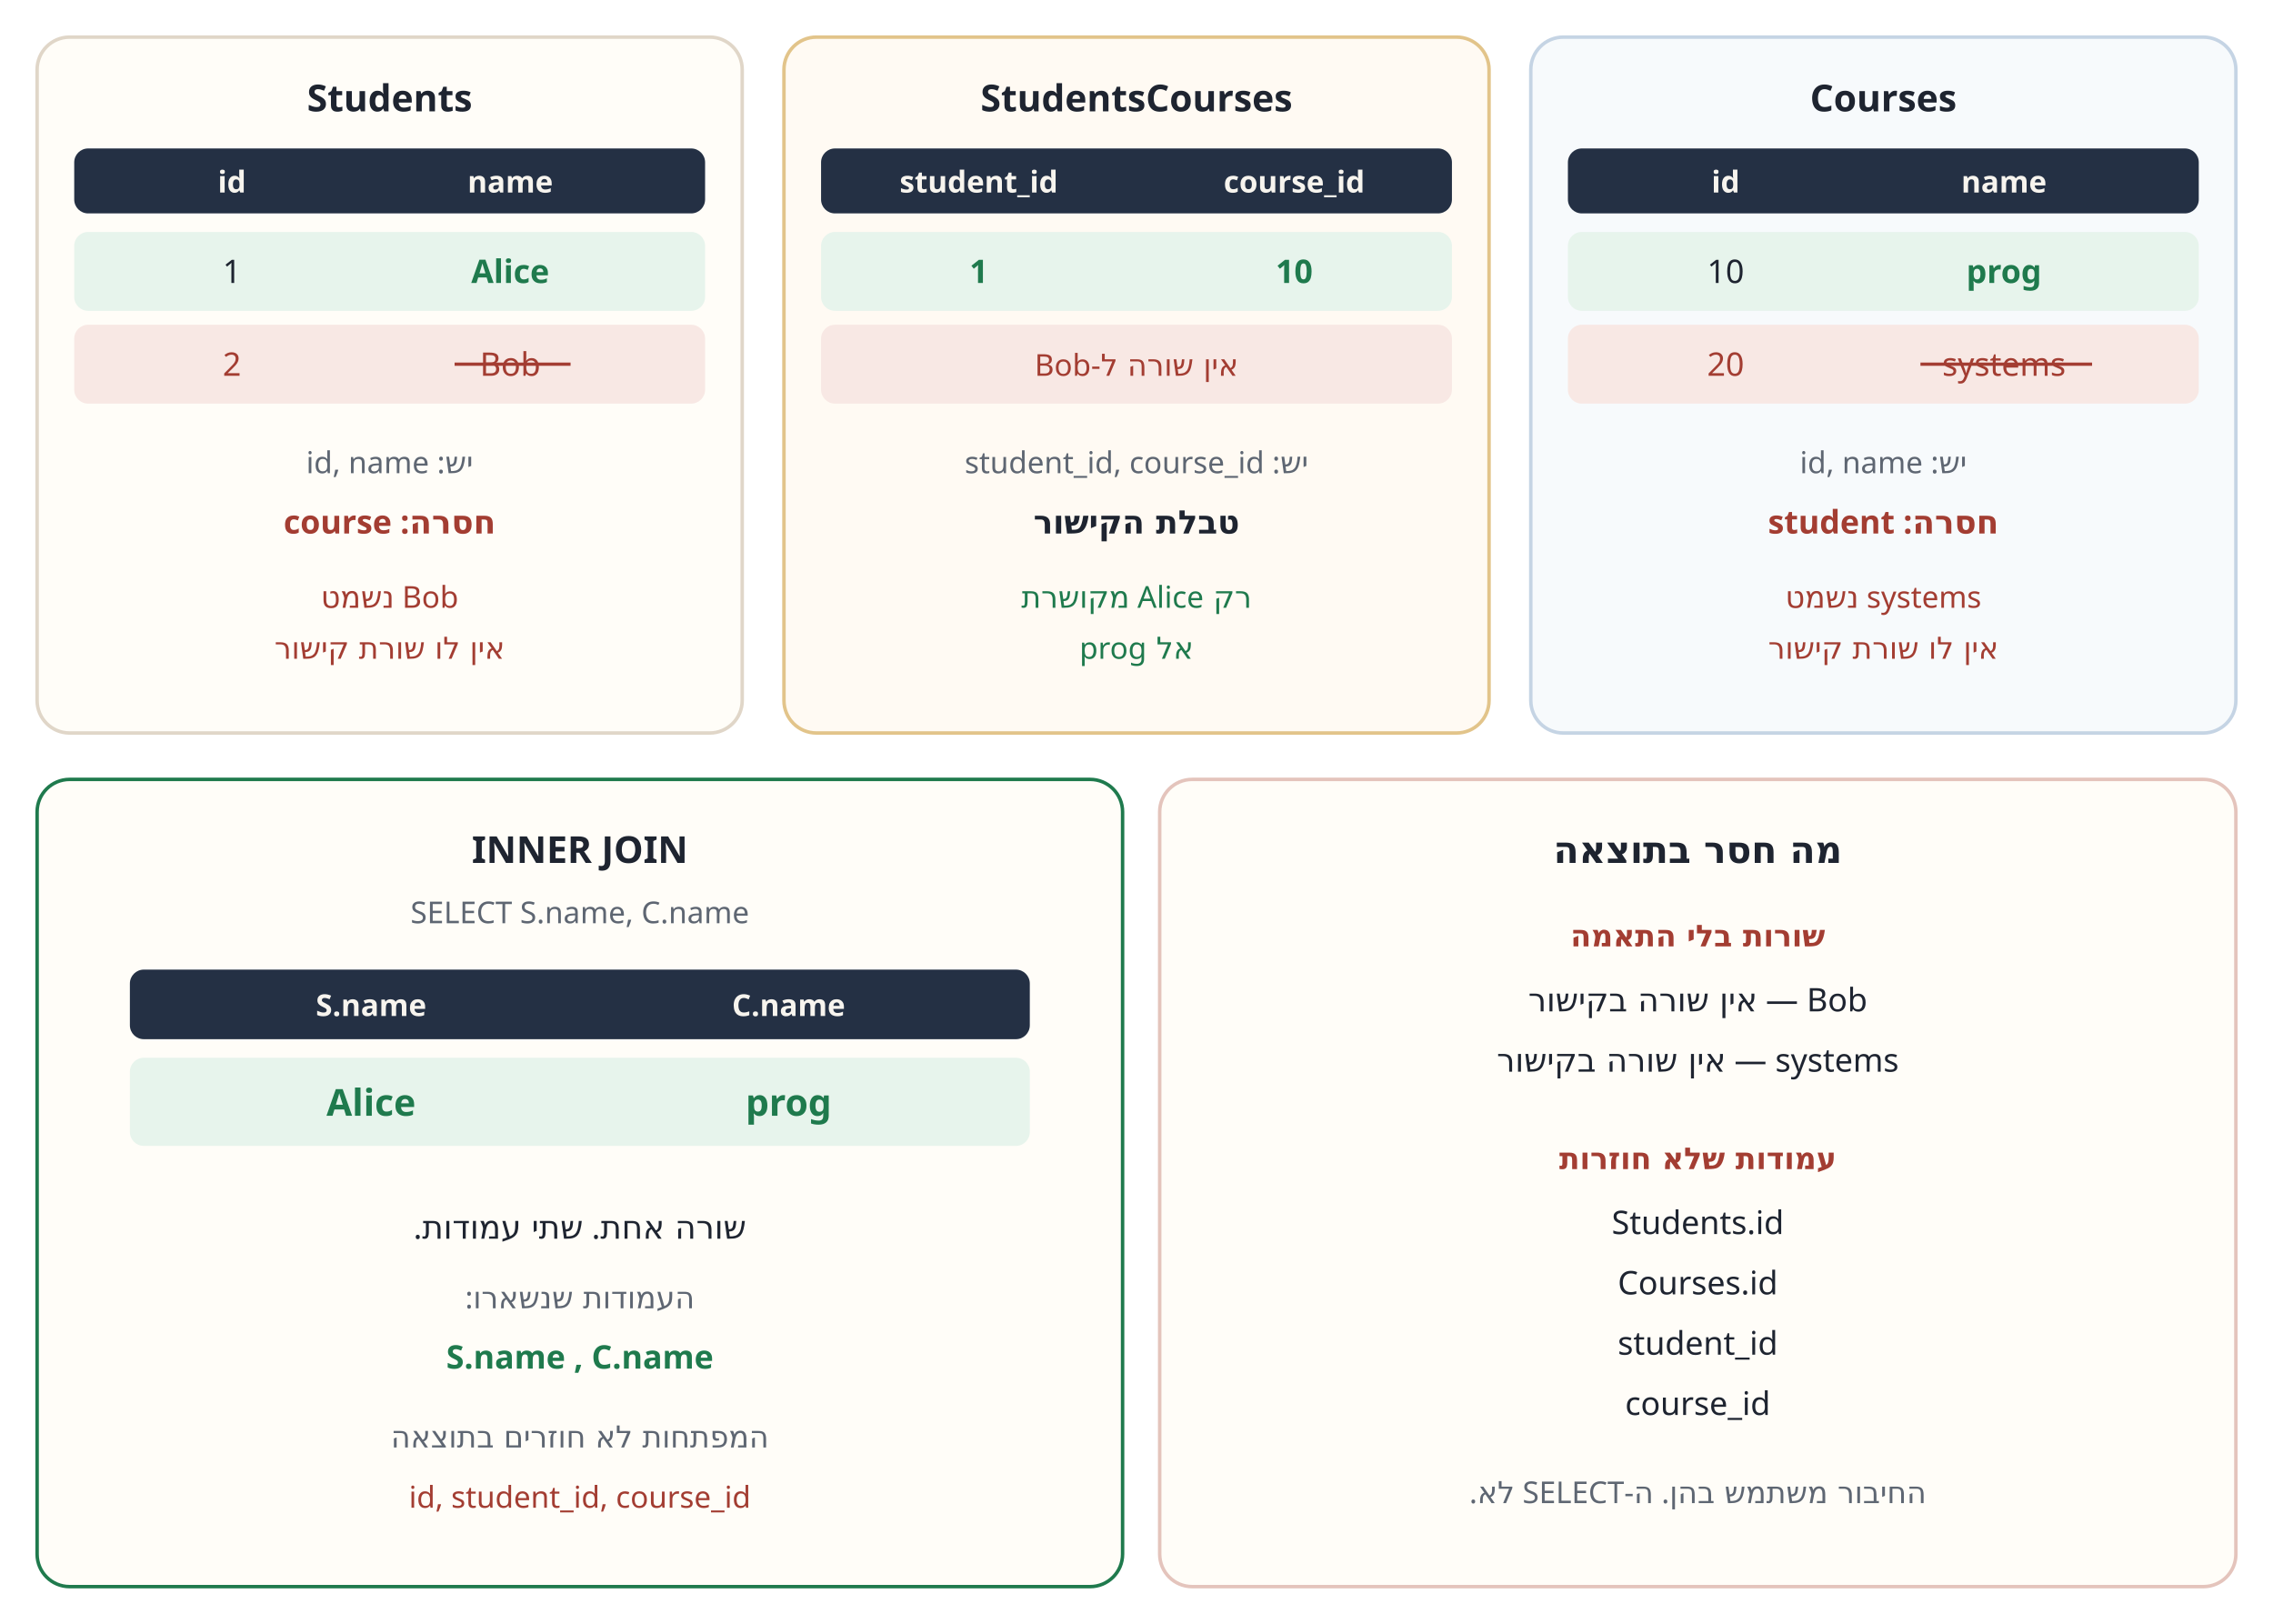
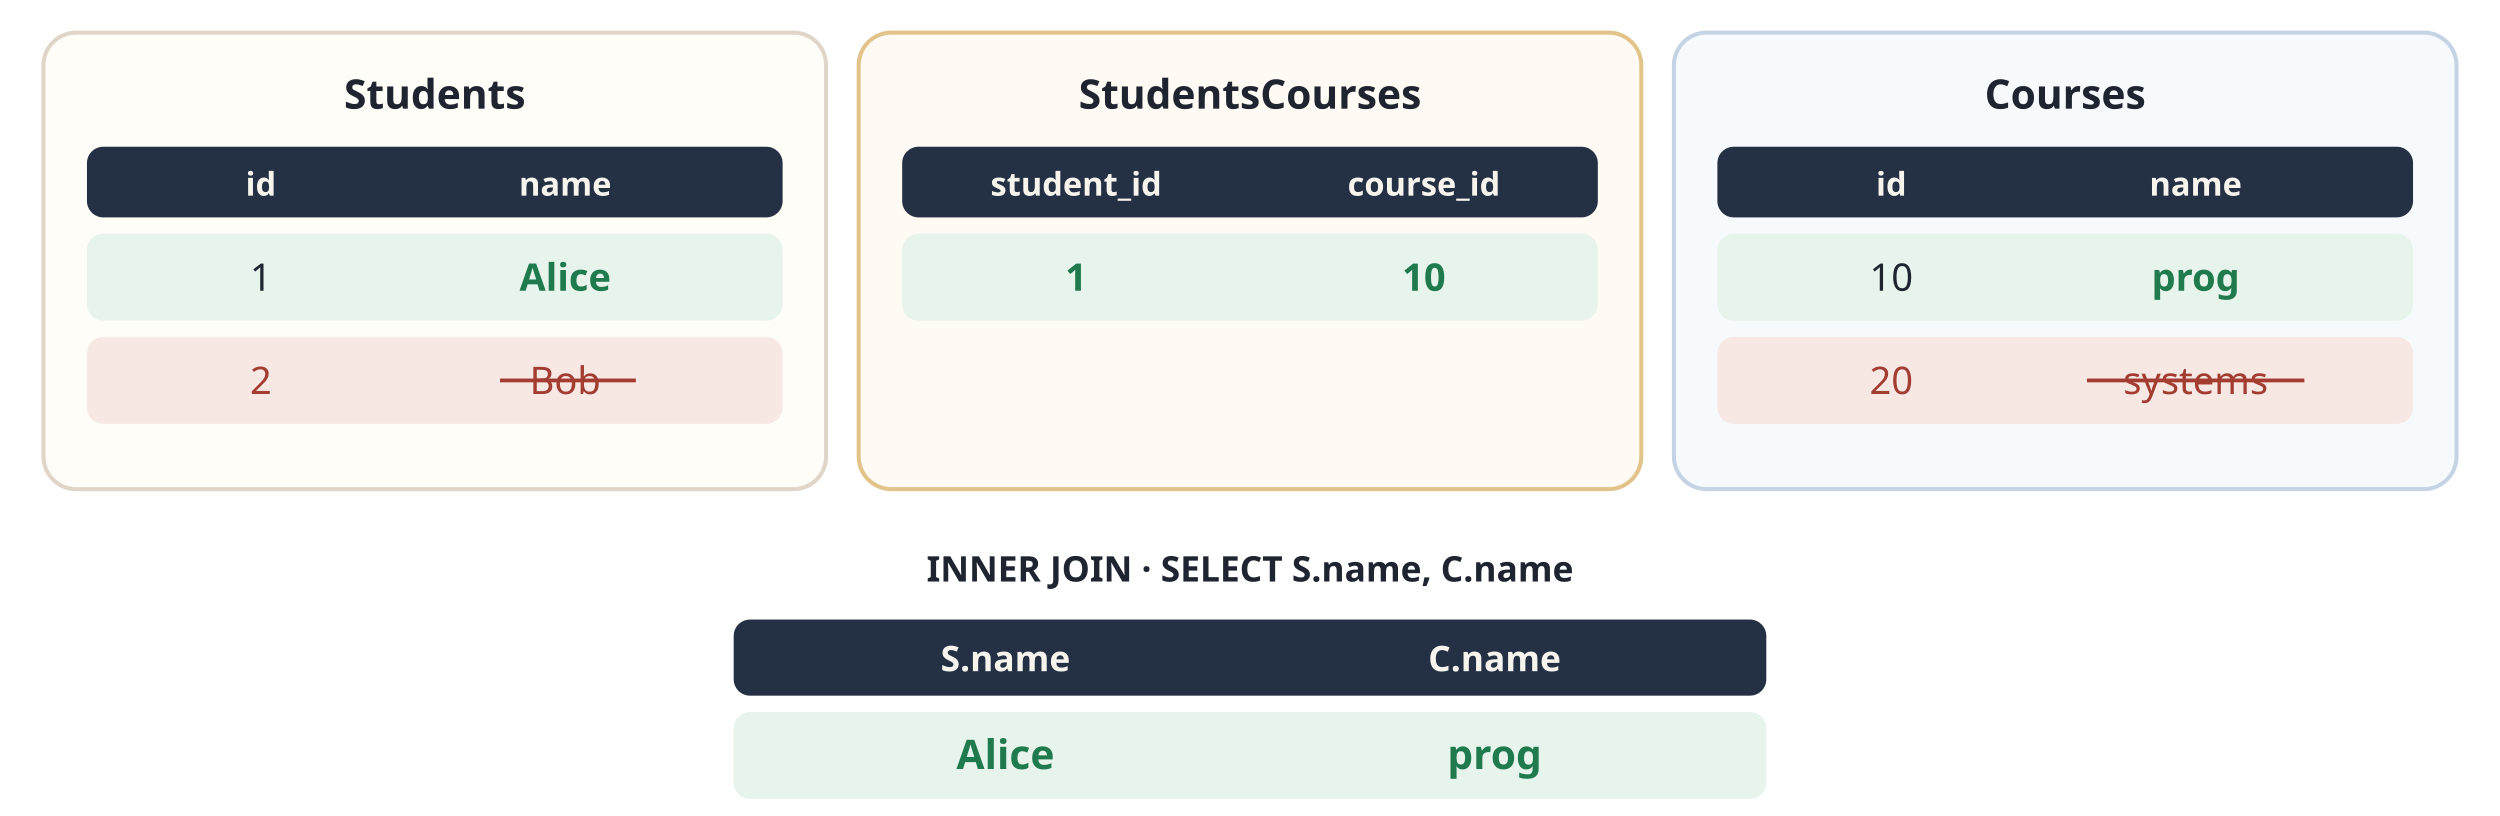
- <svg xmlns="http://www.w3.org/2000/svg" viewBox="0 0 980 700" width="980" height="700">
+ <svg xmlns="http://www.w3.org/2000/svg" viewBox="0 0 920 300" width="920" height="300">
  <style>
    text { font-family: Heebo, "Segoe UI", sans-serif; }
  </style>
  <g>
-     <rect x="16" y="16" width="304" height="300" rx="14" fill="#fffdf8" stroke="#e0d6c8" stroke-width="1.5" />
-     <text x="168" y="48" text-anchor="middle" font-size="16" font-weight="700" fill="#1e2430">Students</text>
-     <rect x="32" y="64" width="272" height="28" rx="6" fill="#243044" />
-     <text x="100" y="83" text-anchor="middle" font-size="13" font-weight="650" fill="#f7f4ee">id</text>
-     <text x="220" y="83" text-anchor="middle" font-size="13" font-weight="650" fill="#f7f4ee">name</text>
-     <rect x="32" y="100" width="272" height="34" rx="6" fill="#e7f4ec" />
-     <text x="100" y="122" text-anchor="middle" font-size="14" fill="#1e2430">1</text>
-     <text x="220" y="122" text-anchor="middle" font-size="14" font-weight="650" fill="#1f7a4d">Alice</text>
-     <rect x="32" y="140" width="272" height="34" rx="6" fill="#f8e8e4" />
-     <text x="100" y="162" text-anchor="middle" font-size="14" fill="#a33d32">2</text>
-     <text x="220" y="162" text-anchor="middle" font-size="14" fill="#a33d32">Bob</text>
-     <line x1="196" y1="157" x2="246" y2="157" stroke="#a33d32" stroke-width="1.4" />
-     <text x="168" y="204" text-anchor="middle" font-size="13" fill="#5e6672" direction="rtl">יש: id, name</text>
-     <text x="168" y="230" text-anchor="middle" font-size="14" font-weight="700" fill="#a33d32" direction="rtl">חסרה: course</text>
-     <text x="168" y="262" text-anchor="middle" font-size="13" fill="#a33d32" direction="rtl">Bob נשמט</text>
-     <text x="168" y="284" text-anchor="middle" font-size="13" fill="#a33d32" direction="rtl">אין לו שורת קישור</text>
+     <rect x="16" y="12" width="288" height="168" rx="12" fill="#fffdf8" stroke="#e0d6c8" stroke-width="1.5" />
+     <text x="160" y="40" text-anchor="middle" font-size="15" font-weight="700" fill="#1e2430">Students</text>
+     <rect x="32" y="54" width="256" height="26" rx="6" fill="#243044" />
+     <text x="96" y="72" text-anchor="middle" font-size="12" font-weight="650" fill="#f7f4ee">id</text>
+     <text x="208" y="72" text-anchor="middle" font-size="12" font-weight="650" fill="#f7f4ee">name</text>
+     <rect x="32" y="86" width="256" height="32" rx="6" fill="#e7f4ec" />
+     <text x="96" y="107" text-anchor="middle" font-size="14" fill="#1e2430">1</text>
+     <text x="208" y="107" text-anchor="middle" font-size="14" font-weight="650" fill="#1f7a4d">Alice</text>
+     <rect x="32" y="124" width="256" height="32" rx="6" fill="#f8e8e4" />
+     <text x="96" y="145" text-anchor="middle" font-size="14" fill="#a33d32">2</text>
+     <text x="208" y="145" text-anchor="middle" font-size="14" fill="#a33d32">Bob</text>
+     <line x1="184" y1="140" x2="234" y2="140" stroke="#a33d32" stroke-width="1.4" />
  </g>
  <g>
-     <rect x="338" y="16" width="304" height="300" rx="14" fill="#fffaf3" stroke="#e2c48a" stroke-width="1.5" />
-     <text x="490" y="48" text-anchor="middle" font-size="16" font-weight="700" fill="#1e2430">StudentsCourses</text>
-     <rect x="354" y="64" width="272" height="28" rx="6" fill="#243044" />
-     <text x="422" y="83" text-anchor="middle" font-size="13" font-weight="650" fill="#f7f4ee">student_id</text>
-     <text x="558" y="83" text-anchor="middle" font-size="13" font-weight="650" fill="#f7f4ee">course_id</text>
-     <rect x="354" y="100" width="272" height="34" rx="6" fill="#e7f4ec" />
-     <text x="422" y="122" text-anchor="middle" font-size="14" font-weight="650" fill="#1f7a4d">1</text>
-     <text x="558" y="122" text-anchor="middle" font-size="14" font-weight="650" fill="#1f7a4d">10</text>
-     <rect x="354" y="140" width="272" height="34" rx="6" fill="#f8e8e4" />
-     <text x="490" y="162" text-anchor="middle" font-size="13" fill="#a33d32" direction="rtl">אין שורה ל-Bob</text>
-     <text x="490" y="204" text-anchor="middle" font-size="13" fill="#5e6672" direction="rtl">יש: student_id, course_id</text>
-     <text x="490" y="230" text-anchor="middle" font-size="14" font-weight="700" fill="#1e2430" direction="rtl">טבלת הקישור</text>
-     <text x="490" y="262" text-anchor="middle" font-size="13" fill="#1f7a4d" direction="rtl">רק Alice מקושרת</text>
-     <text x="490" y="284" text-anchor="middle" font-size="13" fill="#1f7a4d" direction="rtl">אל prog</text>
+     <rect x="316" y="12" width="288" height="168" rx="12" fill="#fffaf3" stroke="#e2c48a" stroke-width="1.5" />
+     <text x="460" y="40" text-anchor="middle" font-size="15" font-weight="700" fill="#1e2430">StudentsCourses</text>
+     <rect x="332" y="54" width="256" height="26" rx="6" fill="#243044" />
+     <text x="396" y="72" text-anchor="middle" font-size="12" font-weight="650" fill="#f7f4ee">student_id</text>
+     <text x="524" y="72" text-anchor="middle" font-size="12" font-weight="650" fill="#f7f4ee">course_id</text>
+     <rect x="332" y="86" width="256" height="32" rx="6" fill="#e7f4ec" />
+     <text x="396" y="107" text-anchor="middle" font-size="14" font-weight="650" fill="#1f7a4d">1</text>
+     <text x="524" y="107" text-anchor="middle" font-size="14" font-weight="650" fill="#1f7a4d">10</text>
  </g>
  <g>
-     <rect x="660" y="16" width="304" height="300" rx="14" fill="#f7fafc" stroke="#c5d4e4" stroke-width="1.5" />
-     <text x="812" y="48" text-anchor="middle" font-size="16" font-weight="700" fill="#1e2430">Courses</text>
-     <rect x="676" y="64" width="272" height="28" rx="6" fill="#243044" />
-     <text x="744" y="83" text-anchor="middle" font-size="13" font-weight="650" fill="#f7f4ee">id</text>
-     <text x="864" y="83" text-anchor="middle" font-size="13" font-weight="650" fill="#f7f4ee">name</text>
-     <rect x="676" y="100" width="272" height="34" rx="6" fill="#e7f4ec" />
-     <text x="744" y="122" text-anchor="middle" font-size="14" fill="#1e2430">10</text>
-     <text x="864" y="122" text-anchor="middle" font-size="14" font-weight="650" fill="#1f7a4d">prog</text>
-     <rect x="676" y="140" width="272" height="34" rx="6" fill="#f8e8e4" />
-     <text x="744" y="162" text-anchor="middle" font-size="14" fill="#a33d32">20</text>
-     <text x="864" y="162" text-anchor="middle" font-size="14" fill="#a33d32">systems</text>
-     <line x1="828" y1="157" x2="902" y2="157" stroke="#a33d32" stroke-width="1.4" />
-     <text x="812" y="204" text-anchor="middle" font-size="13" fill="#5e6672" direction="rtl">יש: id, name</text>
-     <text x="812" y="230" text-anchor="middle" font-size="14" font-weight="700" fill="#a33d32" direction="rtl">חסרה: student</text>
-     <text x="812" y="262" text-anchor="middle" font-size="13" fill="#a33d32" direction="rtl">systems נשמט</text>
-     <text x="812" y="284" text-anchor="middle" font-size="13" fill="#a33d32" direction="rtl">אין לו שורת קישור</text>
+     <rect x="616" y="12" width="288" height="168" rx="12" fill="#f7fafc" stroke="#c5d4e4" stroke-width="1.5" />
+     <text x="760" y="40" text-anchor="middle" font-size="15" font-weight="700" fill="#1e2430">Courses</text>
+     <rect x="632" y="54" width="256" height="26" rx="6" fill="#243044" />
+     <text x="696" y="72" text-anchor="middle" font-size="12" font-weight="650" fill="#f7f4ee">id</text>
+     <text x="808" y="72" text-anchor="middle" font-size="12" font-weight="650" fill="#f7f4ee">name</text>
+     <rect x="632" y="86" width="256" height="32" rx="6" fill="#e7f4ec" />
+     <text x="696" y="107" text-anchor="middle" font-size="14" fill="#1e2430">10</text>
+     <text x="808" y="107" text-anchor="middle" font-size="14" font-weight="650" fill="#1f7a4d">prog</text>
+     <rect x="632" y="124" width="256" height="32" rx="6" fill="#f8e8e4" />
+     <text x="696" y="145" text-anchor="middle" font-size="14" fill="#a33d32">20</text>
+     <text x="808" y="145" text-anchor="middle" font-size="14" fill="#a33d32">systems</text>
+     <line x1="768" y1="140" x2="848" y2="140" stroke="#a33d32" stroke-width="1.4" />
  </g>
-   <g>
-     <rect x="16" y="336" width="468" height="348" rx="14" fill="#fffdf8" stroke="#1f7a4d" stroke-width="1.5" />
-     <text x="250" y="372" text-anchor="middle" font-size="16" font-weight="700" fill="#1e2430">INNER JOIN</text>
-     <text x="250" y="398" text-anchor="middle" font-size="13" fill="#5e6672">SELECT S.name, C.name</text>
-     <rect x="56" y="418" width="388" height="30" rx="6" fill="#243044" />
-     <text x="160" y="438" text-anchor="middle" font-size="13" font-weight="650" fill="#f7f4ee">S.name</text>
-     <text x="340" y="438" text-anchor="middle" font-size="13" font-weight="650" fill="#f7f4ee">C.name</text>
-     <rect x="56" y="456" width="388" height="38" rx="6" fill="#e7f4ec" />
-     <text x="160" y="481" text-anchor="middle" font-size="16" font-weight="700" fill="#1f7a4d">Alice</text>
-     <text x="340" y="481" text-anchor="middle" font-size="16" font-weight="700" fill="#1f7a4d">prog</text>
-     <text x="250" y="534" text-anchor="middle" font-size="14" fill="#1e2430" direction="rtl">שורה אחת. שתי עמודות.</text>
-     <text x="250" y="564" text-anchor="middle" font-size="13" fill="#5e6672" direction="rtl">העמודות שנשארו:</text>
-     <text x="250" y="590" text-anchor="middle" font-size="14" font-weight="700" fill="#1f7a4d">S.name , C.name</text>
-     <text x="250" y="624" text-anchor="middle" font-size="13" fill="#5e6672" direction="rtl">המפתחות לא חוזרים בתוצאה</text>
-     <text x="250" y="650" text-anchor="middle" font-size="13" fill="#a33d32">id, student_id, course_id</text>
-   </g>
-   <g>
-     <rect x="500" y="336" width="464" height="348" rx="14" fill="#fffdf8" stroke="#e4c4bc" stroke-width="1.5" />
-     <text x="732" y="372" text-anchor="middle" font-size="16" font-weight="700" fill="#1e2430" direction="rtl">מה חסר בתוצאה</text>
-     <text x="732" y="408" text-anchor="middle" font-size="13" font-weight="700" fill="#a33d32" direction="rtl">שורות בלי התאמה</text>
-     <text x="732" y="436" text-anchor="middle" font-size="14" fill="#1e2430" direction="rtl">Bob — אין שורה בקישור</text>
-     <text x="732" y="462" text-anchor="middle" font-size="14" fill="#1e2430" direction="rtl">systems — אין שורה בקישור</text>
-     <text x="732" y="504" text-anchor="middle" font-size="13" font-weight="700" fill="#a33d32" direction="rtl">עמודות שלא חוזרות</text>
-     <text x="732" y="532" text-anchor="middle" font-size="14" fill="#1e2430">Students.id</text>
-     <text x="732" y="558" text-anchor="middle" font-size="14" fill="#1e2430">Courses.id</text>
-     <text x="732" y="584" text-anchor="middle" font-size="14" fill="#1e2430">student_id</text>
-     <text x="732" y="610" text-anchor="middle" font-size="14" fill="#1e2430">course_id</text>
-     <text x="732" y="648" text-anchor="middle" font-size="13" fill="#5e6672" direction="rtl">החיבור משתמש בהן. ה-SELECT לא.</text>
-   </g>
+   <text x="460" y="214" text-anchor="middle" font-size="13" font-weight="700" fill="#1e2430">INNER JOIN  ·  SELECT S.name, C.name</text>
+   <rect x="270" y="228" width="380" height="28" rx="6" fill="#243044" />
+   <text x="370" y="247" text-anchor="middle" font-size="13" font-weight="650" fill="#f7f4ee">S.name</text>
+   <text x="550" y="247" text-anchor="middle" font-size="13" font-weight="650" fill="#f7f4ee">C.name</text>
+   <rect x="270" y="262" width="380" height="32" rx="6" fill="#e7f4ec" />
+   <text x="370" y="283" text-anchor="middle" font-size="15" font-weight="700" fill="#1f7a4d">Alice</text>
+   <text x="550" y="283" text-anchor="middle" font-size="15" font-weight="700" fill="#1f7a4d">prog</text>
</svg>
